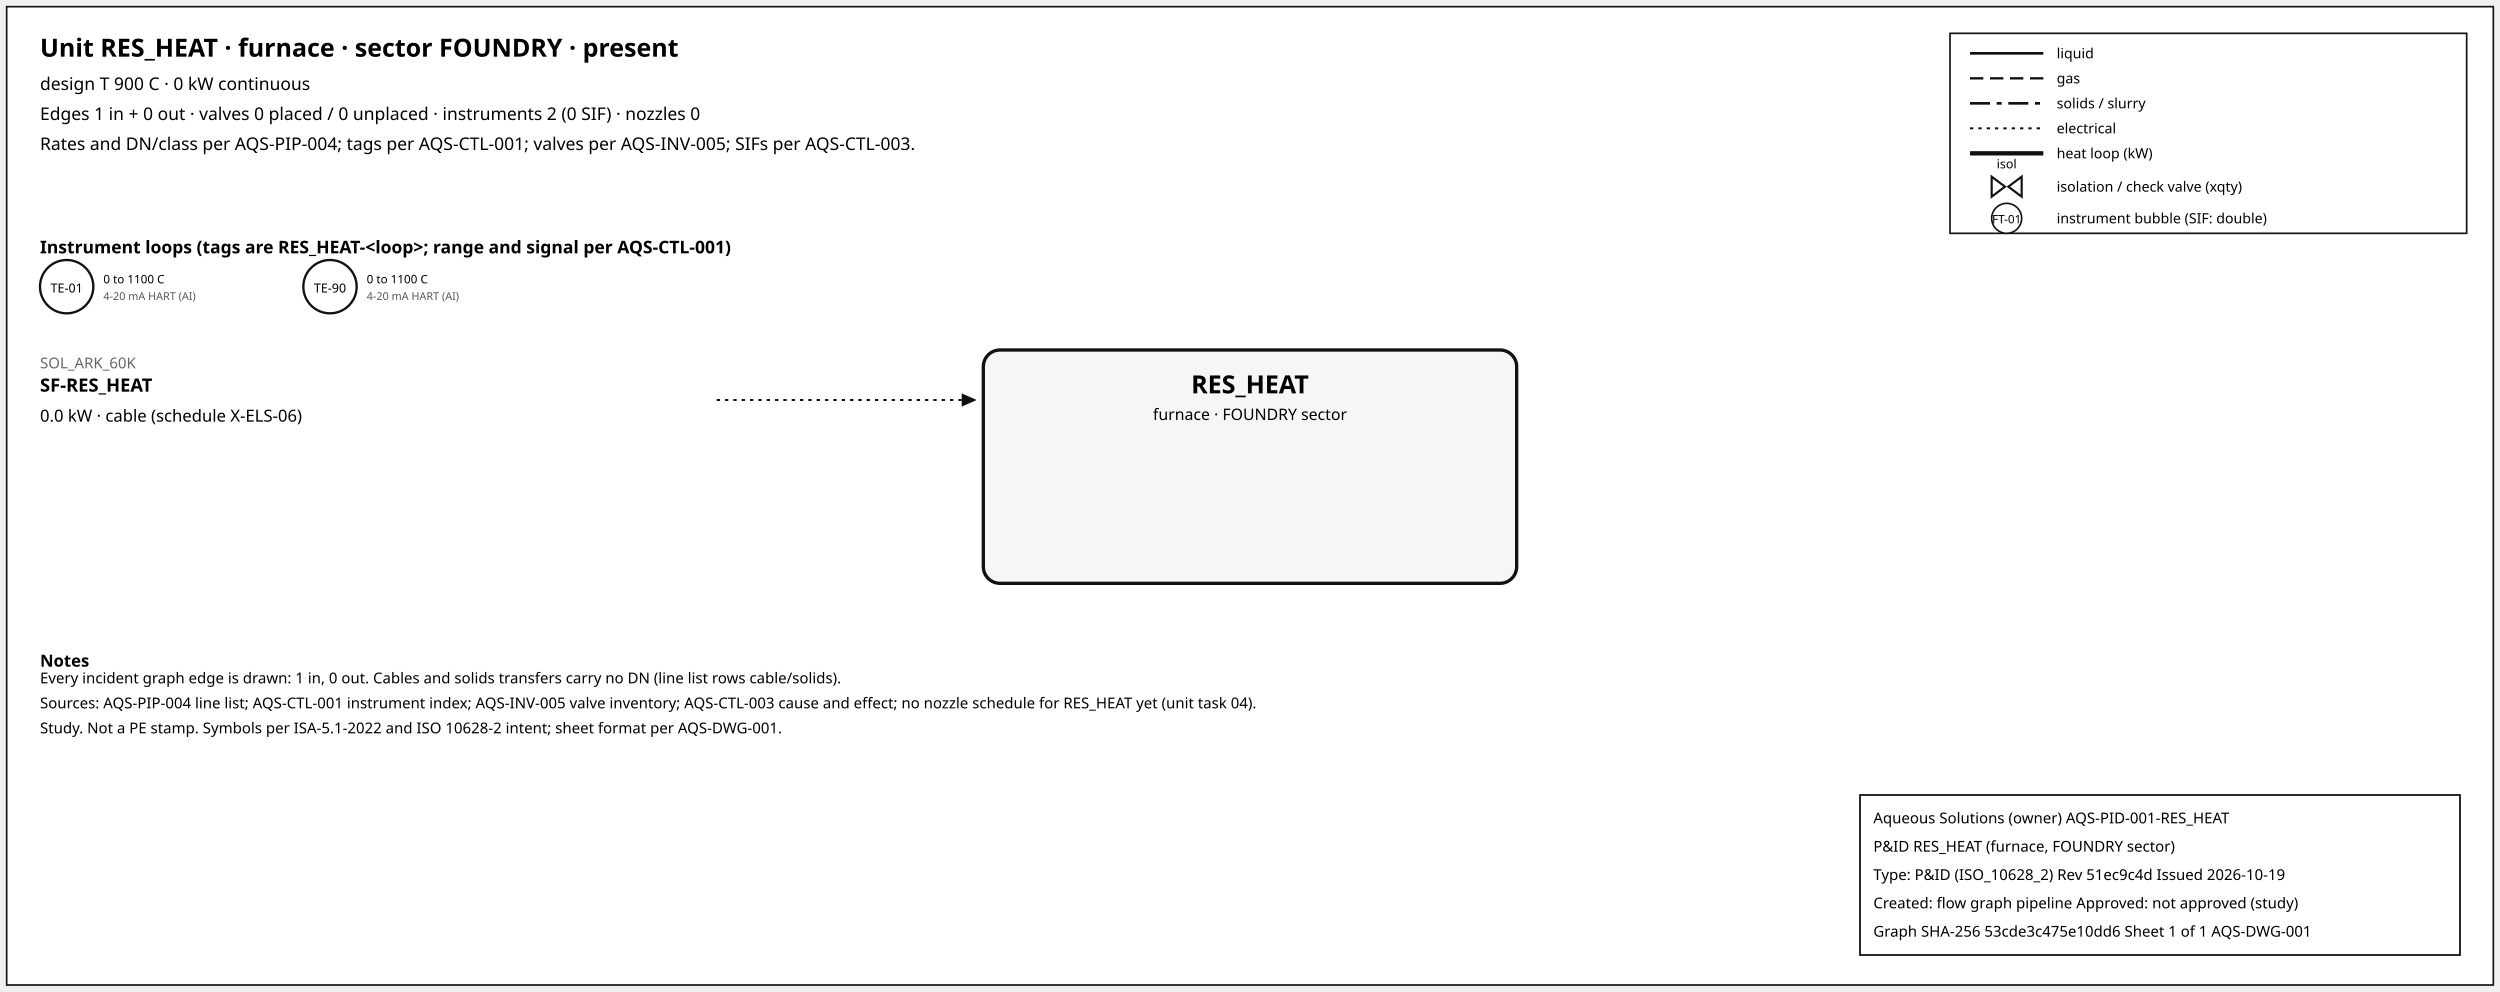
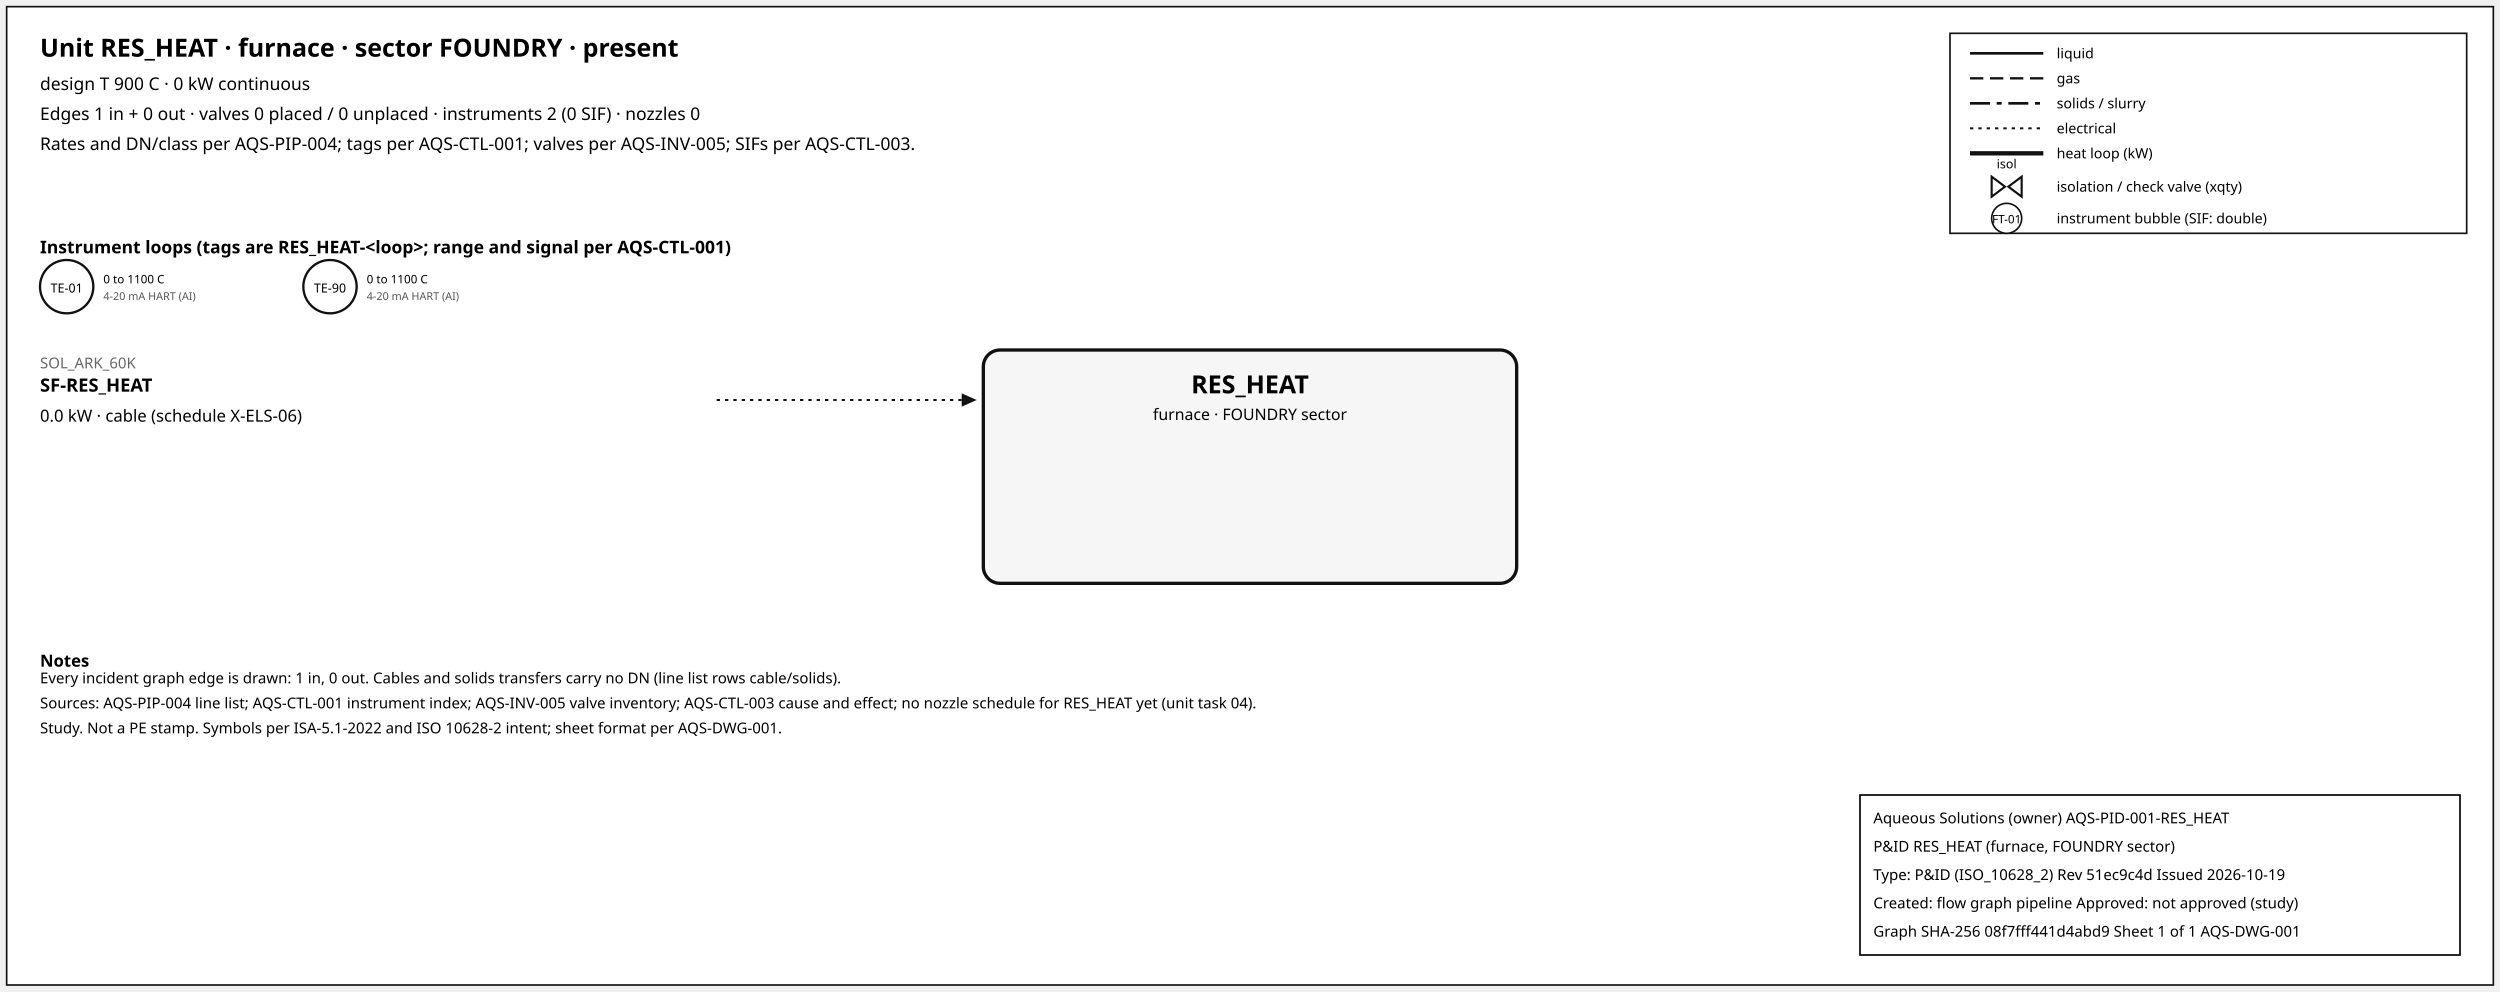
<svg xmlns="http://www.w3.org/2000/svg" width="1500" height="595" font-family="sans-serif">
  <rect x="4" y="4" width="1492" height="587" fill="white" stroke="#111" />
  <text x="24" y="34" font-size="15" font-weight="600">Unit RES_HEAT · furnace · sector FOUNDRY · present</text>
  <text x="24" y="54" font-size="10.5">design T 900 C · 0 kW continuous</text>
  <text x="24" y="72" font-size="10.5">Edges 1 in + 0 out · valves 0 placed / 0 unplaced · instruments 2 (0 SIF) · nozzles 0</text>
  <text x="24" y="90" font-size="10.5">Rates and DN/class per AQS-PIP-004; tags per AQS-CTL-001; valves per AQS-INV-005; SIFs per AQS-CTL-003.</text>
  <rect x="1170" y="20" width="310" height="120" fill="white" stroke="#111" />
  <line x1="1182" y1="32" x2="1226" y2="32" stroke="#111" stroke-width="1.6" />
  <text x="1234" y="35" font-size="8.5">liquid</text>
  <line x1="1182" y1="47" x2="1226" y2="47" stroke="#111" stroke-width="1.4" stroke-dasharray="8,4" />
  <text x="1234" y="50" font-size="8.5">gas</text>
  <line x1="1182" y1="62" x2="1226" y2="62" stroke="#111" stroke-width="1.6" stroke-dasharray="12,4,3,4" />
  <text x="1234" y="65" font-size="8.5">solids / slurry</text>
  <line x1="1182" y1="77" x2="1226" y2="77" stroke="#111" stroke-width="1.2" stroke-dasharray="2,3" />
  <text x="1234" y="80" font-size="8.5">electrical</text>
  <line x1="1182" y1="92" x2="1226" y2="92" stroke="#111" stroke-width="2.6" />
  <text x="1234" y="95" font-size="8.5">heat loop (kW)</text>
  <path d="M 1195.0,106 L 1203.0,112 L 1195.0,118 Z M 1213.0,106 L 1205.0,112 L 1213.0,118 Z" fill="white" stroke="#111" stroke-width="1.3" />
  <text x="1204.0" y="101.0" font-size="7.5" text-anchor="middle">isol</text>
  <text x="1234" y="115" font-size="8.5">isolation / check valve (xqty)</text>
  <circle cx="1204" cy="131" r="9" fill="white" stroke="#111" />
  <text x="1204" y="134" font-size="7" text-anchor="middle">FT-01</text>
  <text x="1234" y="134" font-size="8.5">instrument bubble (SIF: double)</text>
  <text x="24" y="152" font-size="10.5" font-weight="600">Instrument loops (tags are RES_HEAT-&lt;loop&gt;; range and signal per AQS-CTL-001)</text>
  <circle cx="40" cy="172" r="16" fill="white" stroke="#111" stroke-width="1.4" />
  <text x="40" y="175.5" font-size="7.5" text-anchor="middle">TE-01</text>
  <text x="62" y="170" font-size="7">0 to 1100 C</text>
  <text x="62" y="180" font-size="6.5" fill="#555">4-20 mA HART (AI)</text>
  <circle cx="198" cy="172" r="16" fill="white" stroke="#111" stroke-width="1.4" />
  <text x="198" y="175.5" font-size="7.5" text-anchor="middle">TE-90</text>
  <text x="220" y="170" font-size="7">0 to 1100 C</text>
  <text x="220" y="180" font-size="6.5" fill="#555">4-20 mA HART (AI)</text>
  <rect x="590" y="210" width="320" height="140" rx="10" fill="#f6f6f6" stroke="#111" stroke-width="2" />
  <text x="750.0" y="236" font-size="15" font-weight="700" text-anchor="middle">RES_HEAT</text>
  <text x="750.0" y="252" font-size="9.5" text-anchor="middle">furnace · FOUNDRY sector</text>
  <line x1="430" y1="240" x2="577" y2="240" stroke="#111" stroke-width="1.2" stroke-dasharray="2,3" class="edge-in" />
  <polygon points="586,240 577,236 577,244" fill="#111" />
  <text x="24" y="221" font-size="9" fill="#666" text-anchor="start">SOL_ARK_60K</text>
  <text x="24" y="235" font-size="11" font-weight="600" text-anchor="start">SF-RES_HEAT</text>
  <text x="24" y="253" font-size="10" text-anchor="start">0.0 kW · cable (schedule X-ELS-06)</text>
  <text x="24" y="400" font-size="10" font-weight="600">Notes</text>
  <text x="24" y="410" font-size="9">Every incident graph edge is drawn: 1 in, 0 out. Cables and solids transfers carry no DN (line list rows cable/solids).</text>
  <text x="24" y="425" font-size="9">Sources: AQS-PIP-004 line list; AQS-CTL-001 instrument index; AQS-INV-005 valve inventory; AQS-CTL-003 cause and effect; no nozzle schedule for RES_HEAT yet (unit task 04).</text>
  <text x="24" y="440" font-size="9">Study. Not a PE stamp. Symbols per ISA-5.1-2022 and ISO 10628-2 intent; sheet format per AQS-DWG-001.</text>
  <g id="aqs-title-block">
    <rect x="1116" y="477" width="360" height="96" fill="white" stroke="black" stroke-width="1" />
    <text x="1124" y="494" font-size="9">Aqueous Solutions (owner)   AQS-PID-001-RES_HEAT</text>
    <text x="1124" y="511" font-size="9">P&amp;ID RES_HEAT (furnace, FOUNDRY sector)</text>
    <text x="1124" y="528" font-size="9">Type: P&amp;ID (ISO_10628_2)   Rev 51ec9c4d   Issued 2026-10-19</text>
    <text x="1124" y="545" font-size="9">Created: flow graph pipeline   Approved: not approved (study)</text>
-     <text x="1124" y="562" font-size="9">Graph SHA-256 53cde3c475e10dd6   Sheet 1 of 1   AQS-DWG-001</text>
+     <text x="1124" y="562" font-size="9">Graph SHA-256 08f7fff441d4abd9   Sheet 1 of 1   AQS-DWG-001</text>
  </g>
</svg>
